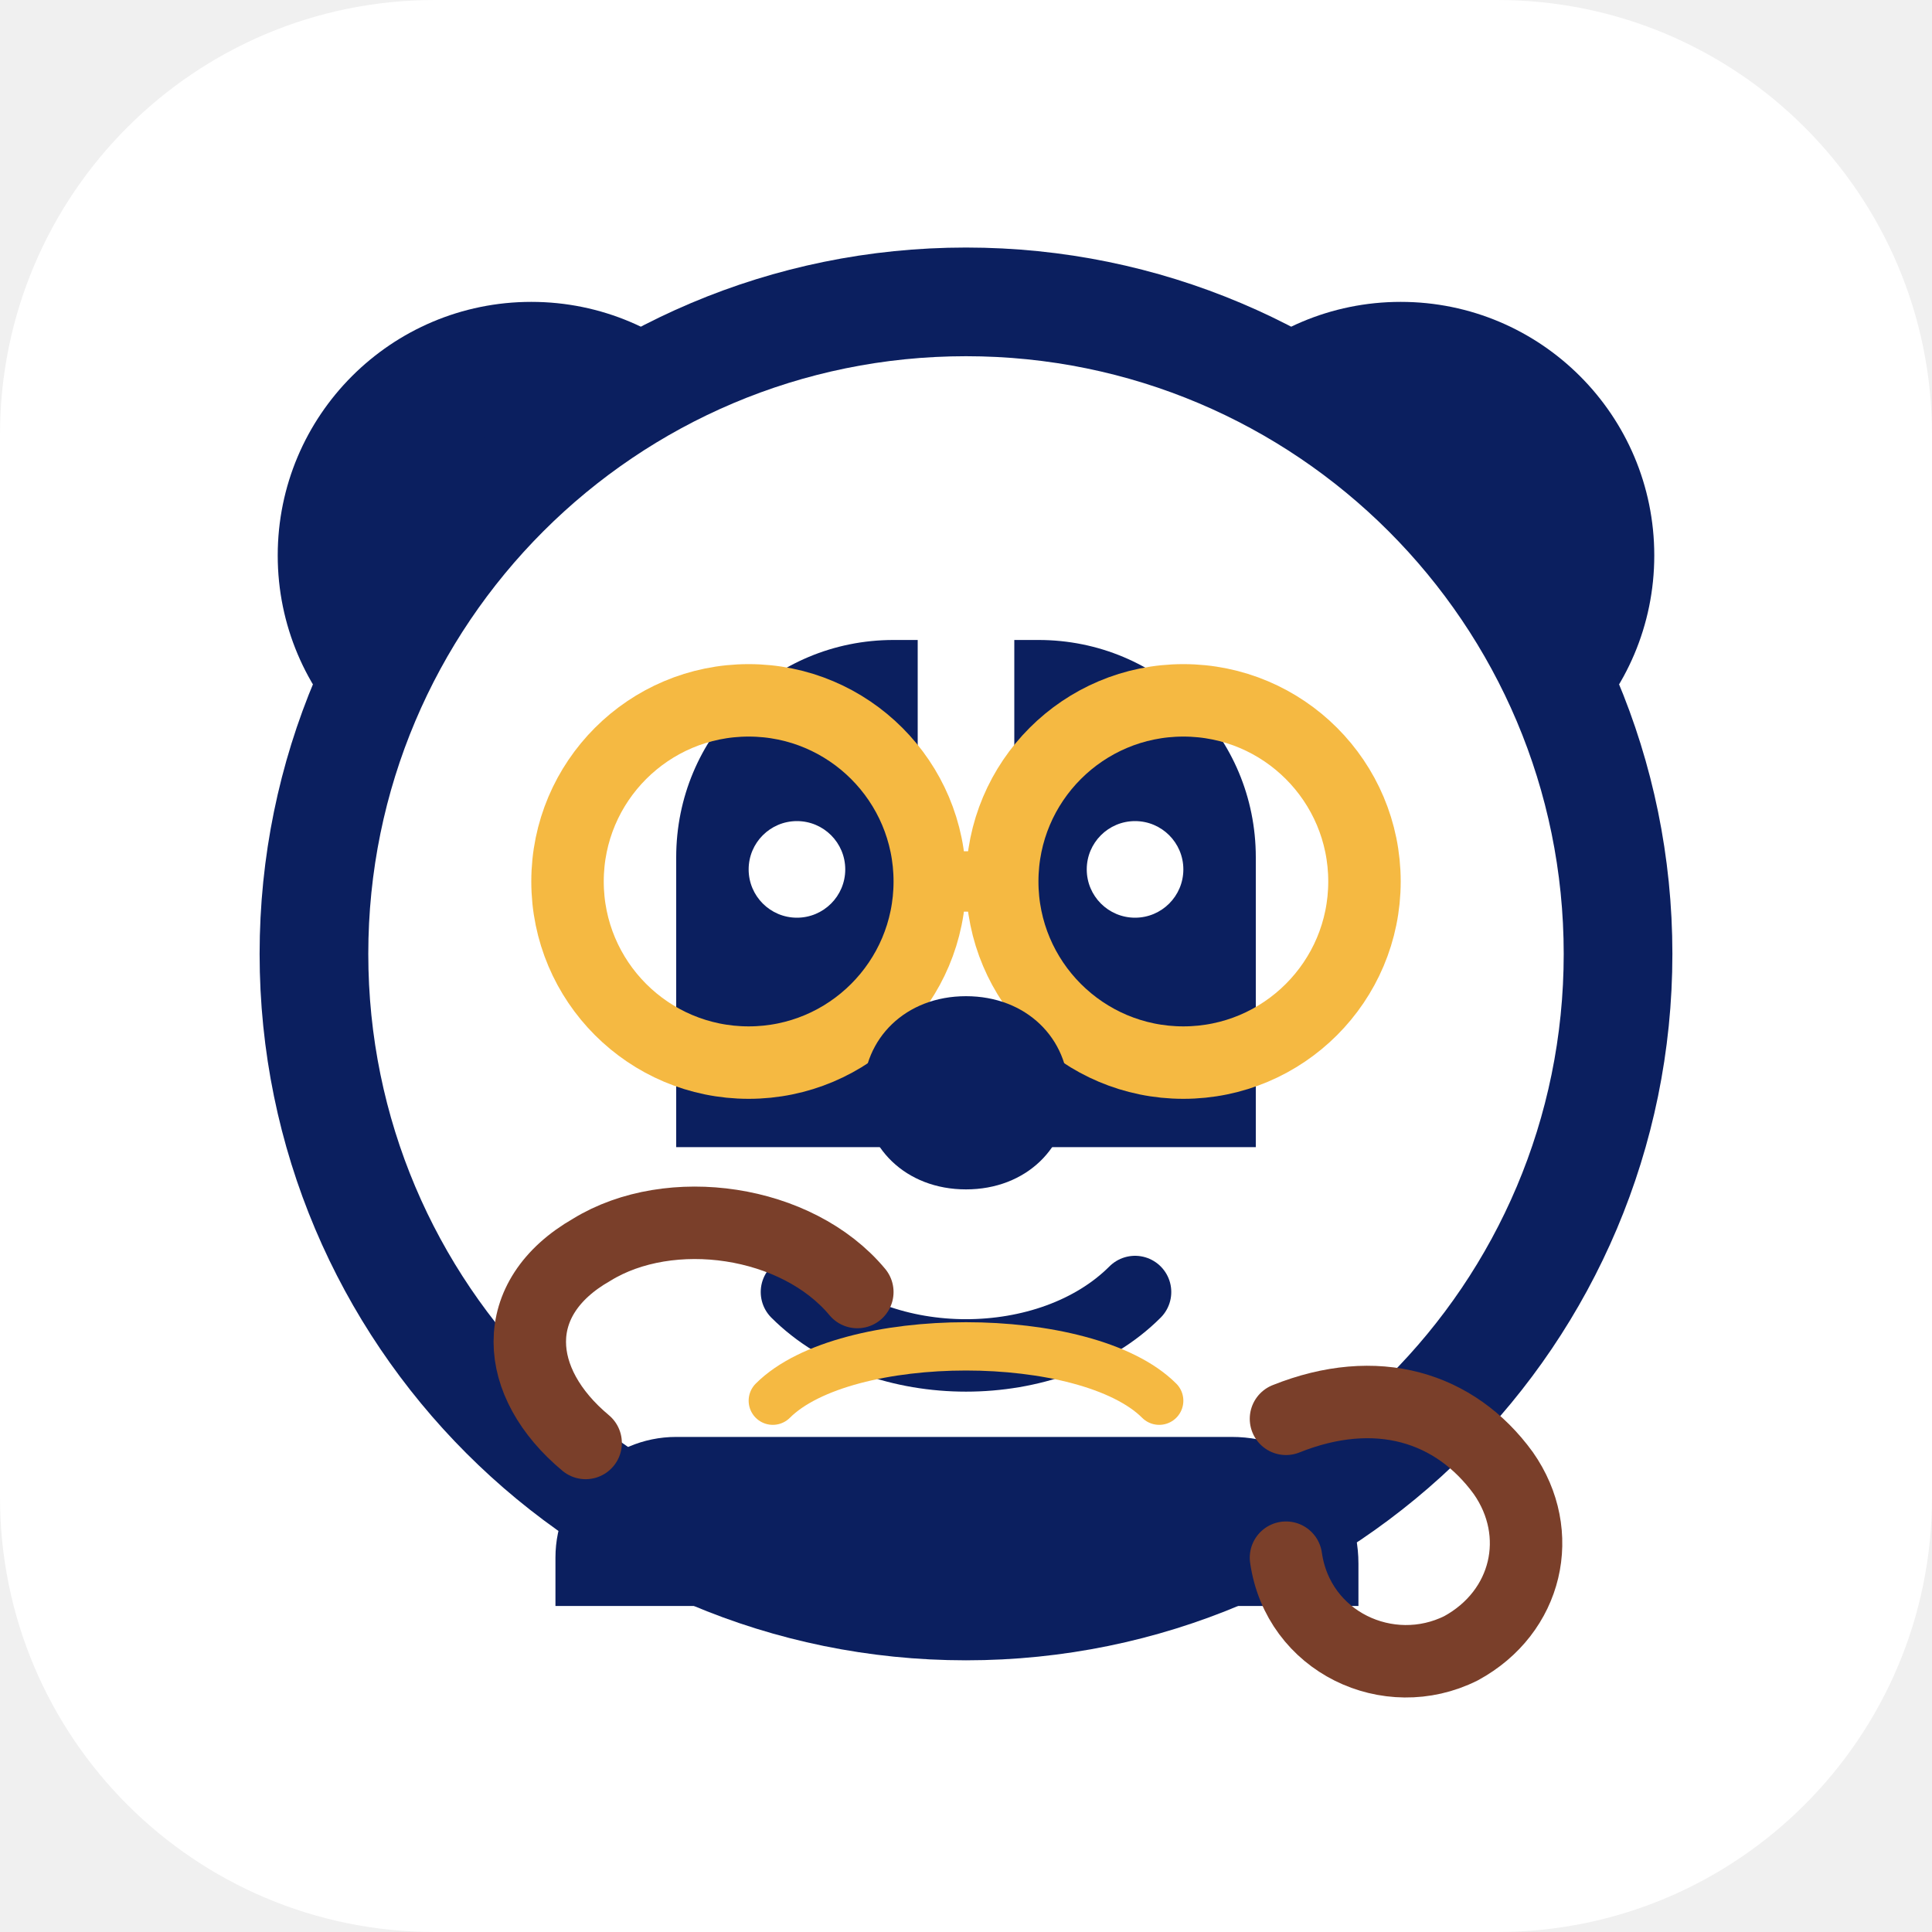
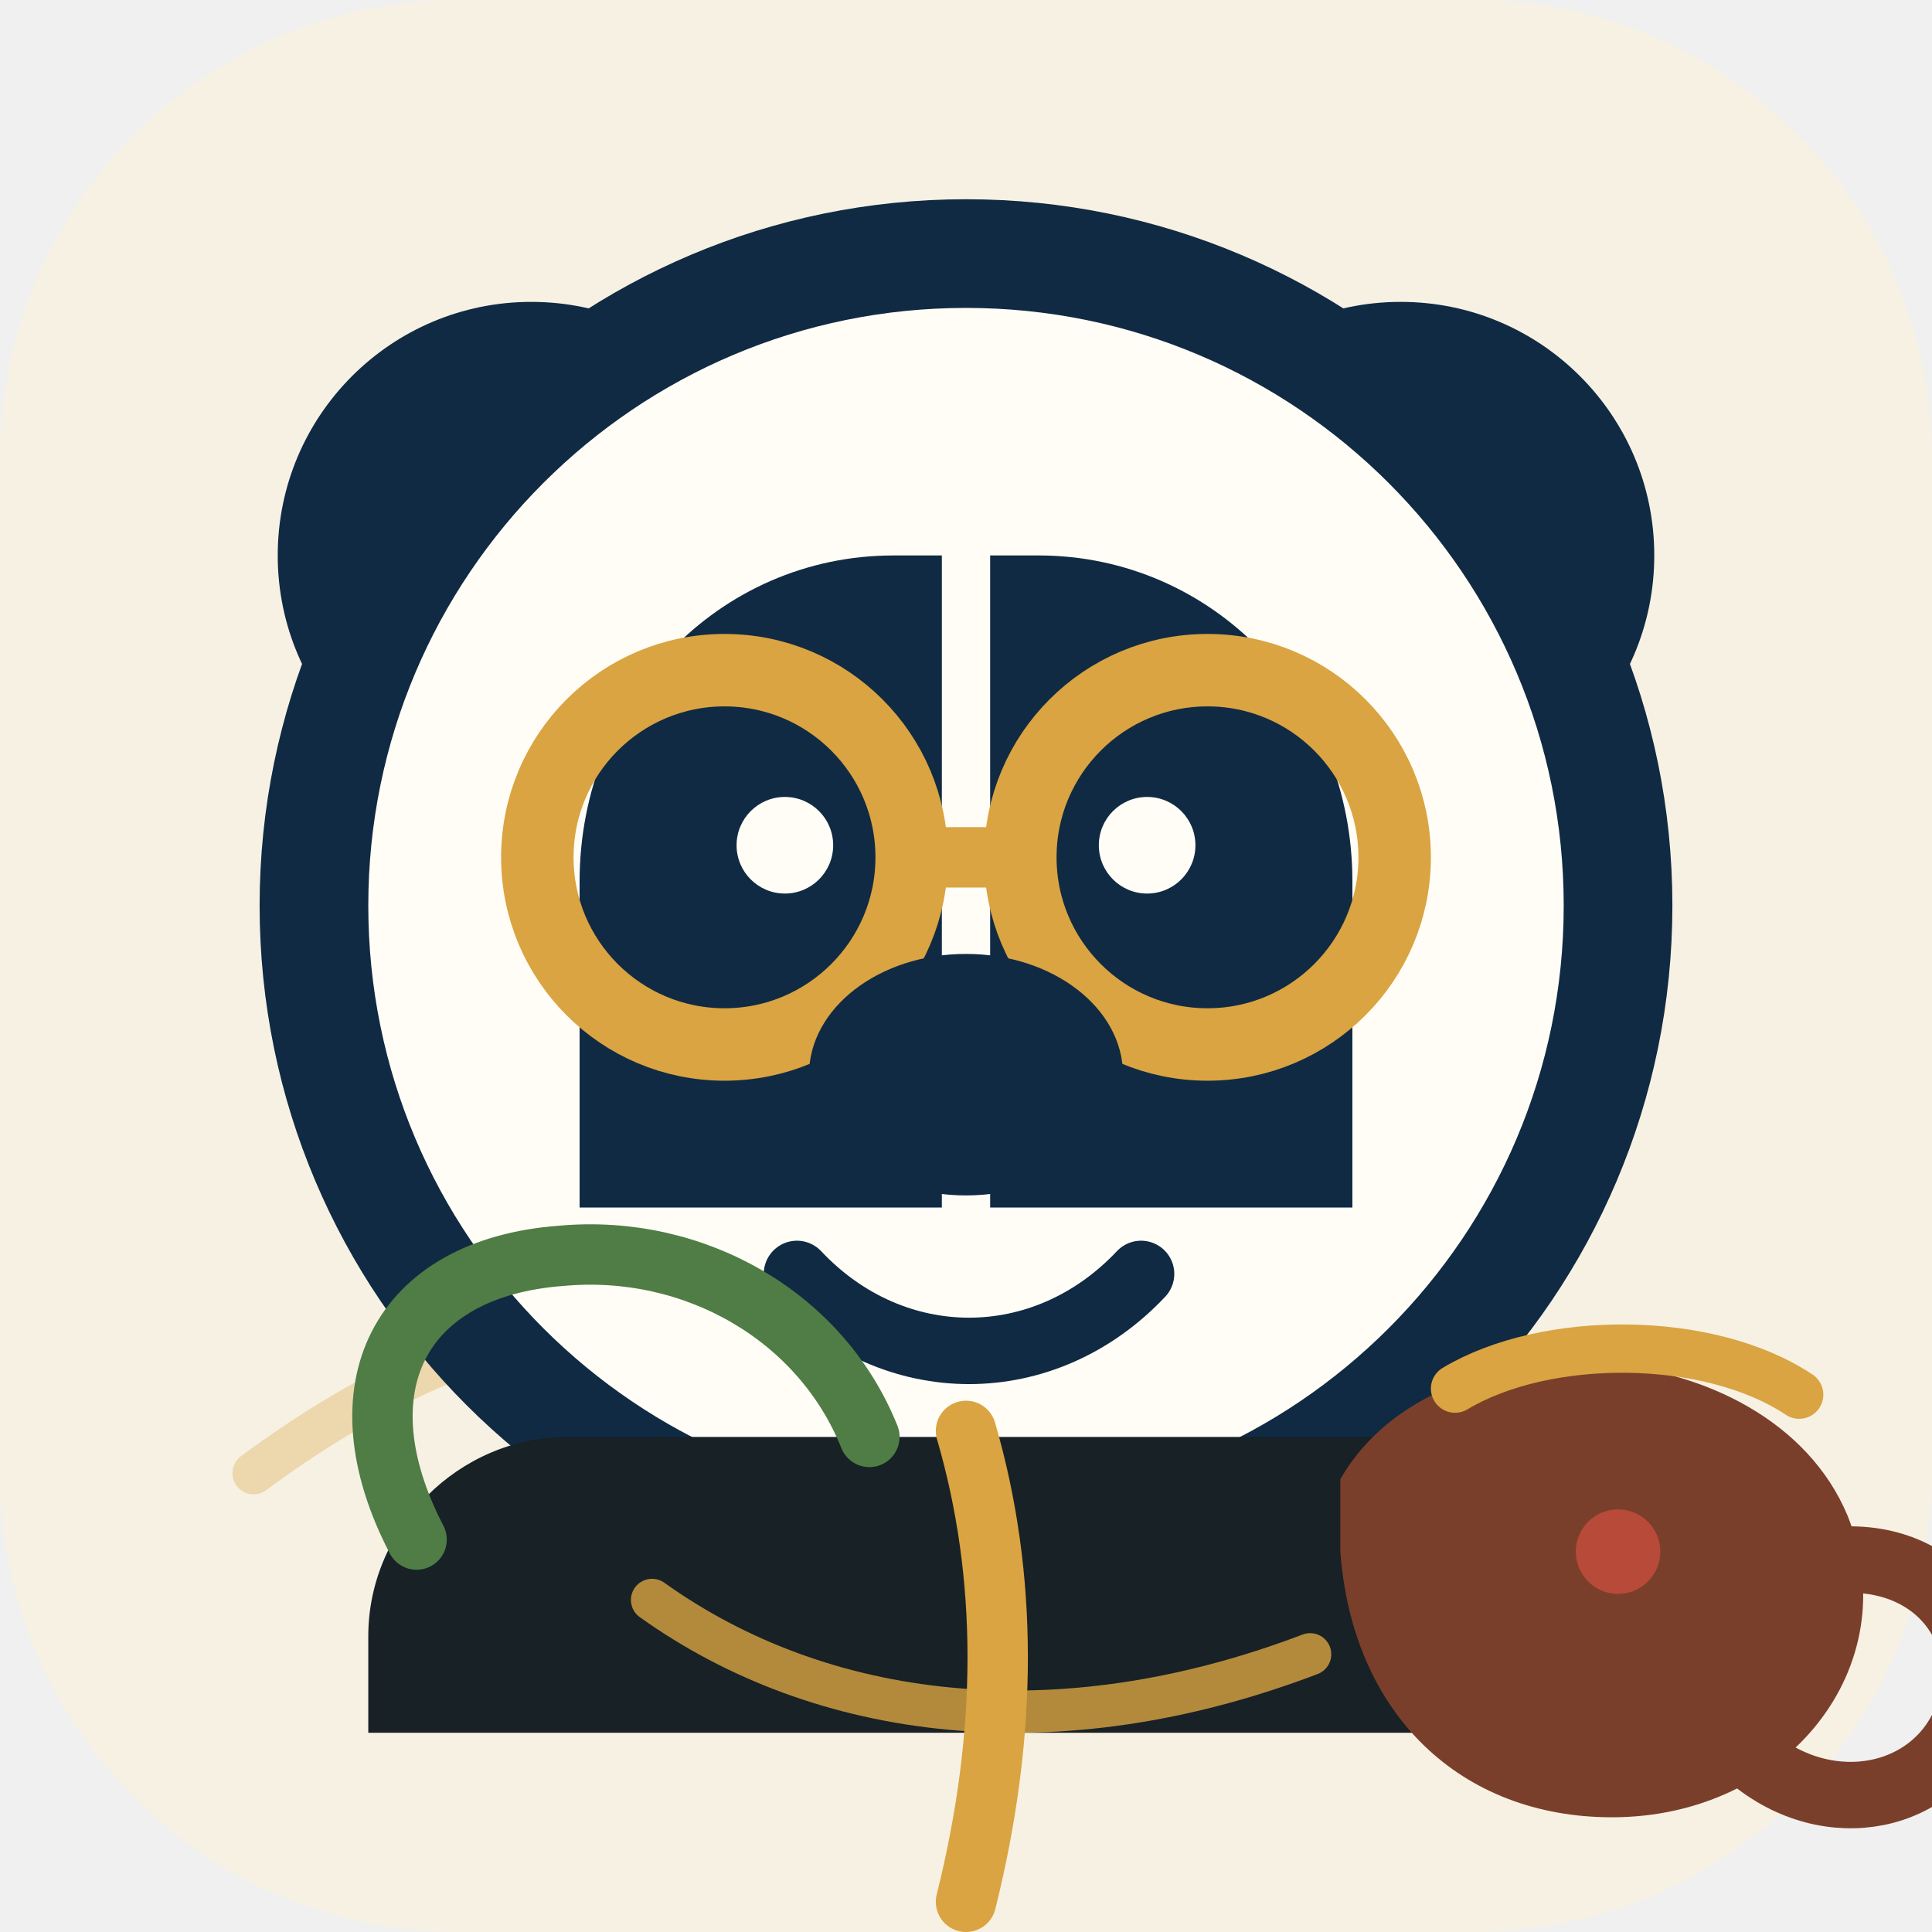
<svg xmlns="http://www.w3.org/2000/svg" width="320" height="320" viewBox="0 0 320 320" fill="none" role="img" aria-labelledby="title desc">
-   <rect width="320" height="320" rx="72" fill="#FFFFFF" />
-   <circle cx="88" cy="92" r="42" fill="#0B1F5F" />
-   <circle cx="232" cy="92" r="42" fill="#0B1F5F" />
-   <circle cx="160" cy="158" r="108" fill="#FFFFFF" stroke="#0B1F5F" stroke-width="18" />
-   <path d="M112 142C112 122 128 106 148 106H152V190H112V142Z" fill="#0B1F5F" />
-   <path d="M168 106H172C192 106 208 122 208 142V190H168V106Z" fill="#0B1F5F" />
-   <circle cx="124" cy="146" r="30" stroke="#F5B942" stroke-width="12" />
-   <circle cx="196" cy="146" r="30" stroke="#F5B942" stroke-width="12" />
-   <path d="M154 146H166" stroke="#F5B942" stroke-width="10" stroke-linecap="round" />
-   <circle cx="132" cy="144" r="8" fill="#FFFFFF" />
-   <circle cx="188" cy="144" r="8" fill="#FFFFFF" />
-   <path d="M143 181C143 172 150 165 160 165C170 165 177 172 177 181C177 190 170 197 160 197C150 197 143 190 143 181Z" fill="#0B1F5F" />
-   <path d="M132 214C146 228 174 228 188 214" stroke="#0B1F5F" stroke-width="12" stroke-linecap="round" />
-   <path d="M112 238H204C216 238 225 247 225 259V266H92V258C92 247 101 238 112 238Z" fill="#0B1F5F" />
-   <path d="M213 235C228 229 241 233 249 244C256 254 253 267 242 273C230 279 215 272 213 258" stroke="#7A3F2A" stroke-width="12" stroke-linecap="round" />
-   <path d="M97 239C85 229 84 215 98 207C111 199 132 202 142 214" stroke="#7A3F2A" stroke-width="12" stroke-linecap="round" />
-   <path d="M128 232C140 220 180 220 192 232" stroke="#F5B942" stroke-width="8" stroke-linecap="round" />
+   <rect width="320" height="320" rx="76" fill="#F7F1E3" />
+   <path d="M42 244C88 210 130 210 162 244C196 210 238 210 278 244" stroke="#D9A441" stroke-width="7" stroke-linecap="round" opacity=".34" />
+   <circle cx="88" cy="92" r="42" fill="#102A43" />
+   <circle cx="232" cy="92" r="42" fill="#102A43" />
+   <circle cx="160" cy="150" r="108" fill="#FFFDF6" stroke="#102A43" stroke-width="18" />
+   <path d="M96 146c0-30 23-54 52-54h8v108H96v-54Z" fill="#102A43" />
+   <path d="M164 92h8c29 0 52 24 52 54v54h-60V92Z" fill="#102A43" />
+   <circle cx="120" cy="142" r="31" stroke="#D9A441" stroke-width="12" />
+   <circle cx="200" cy="142" r="31" stroke="#D9A441" stroke-width="12" />
+   <path d="M151 142h18" stroke="#D9A441" stroke-width="10" stroke-linecap="round" />
+   <circle cx="130" cy="140" r="8" fill="#FFFDF6" />
+   <circle cx="190" cy="140" r="8" fill="#FFFDF6" />
+   <ellipse cx="160" cy="178" rx="26" ry="20" fill="#102A43" />
+   <path d="M132 211c16 17 41 17 57 0" stroke="#102A43" stroke-width="11" stroke-linecap="round" />
+   <path d="M94 238h132c18 0 33 15 33 33v16H61v-16c0-18 15-33 33-33Z" fill="#172126" />
+   <path d="M160 237c7 24 7 50 0 78" stroke="#D9A441" stroke-width="10" stroke-linecap="round" />
+   <path d="M108 265c28 20 67 25 109 9" stroke="#D9A441" stroke-width="7" stroke-linecap="round" opacity=".8" />
+   <path d="M69 255c-13-25-3-45 24-47 22-2 43 10 51 30" stroke="#4F7D45" stroke-width="10" stroke-linecap="round" />
+   <path d="M222 245c16-28 71-25 84 6 10 25-10 50-39 50-25 0-43-17-45-44Z" fill="#7A3F2A" />
+   <path d="M241 230c15-9 42-9 57 1" stroke="#D9A441" stroke-width="8" stroke-linecap="round" />
+   <path d="M300 259c19-4 31 10 26 25-5 14-23 18-36 7" stroke="#7A3F2A" stroke-width="11" stroke-linecap="round" />
+   <circle cx="268" cy="257" r="7" fill="#B84A39" />
</svg>
